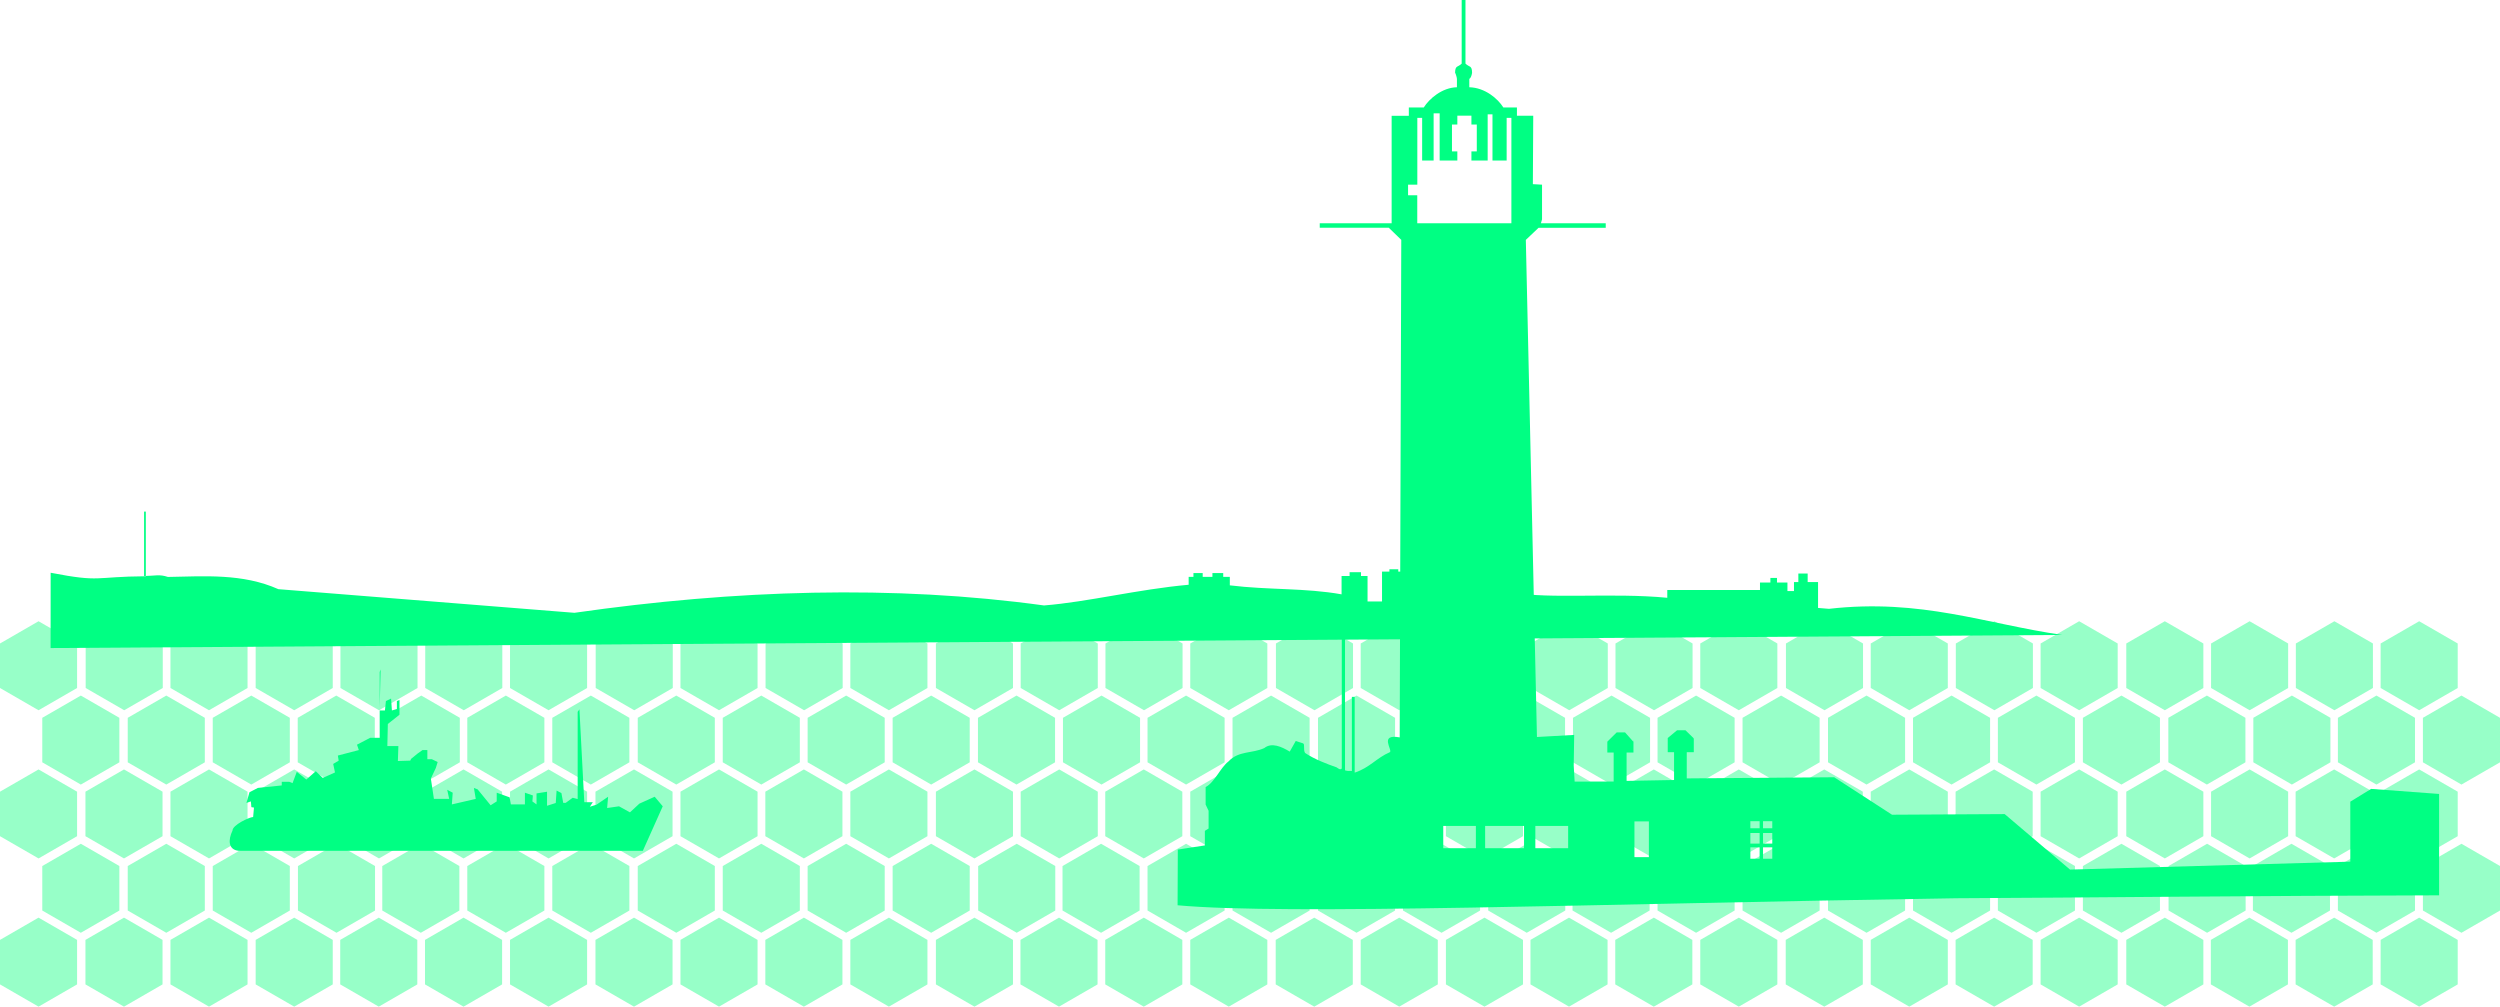
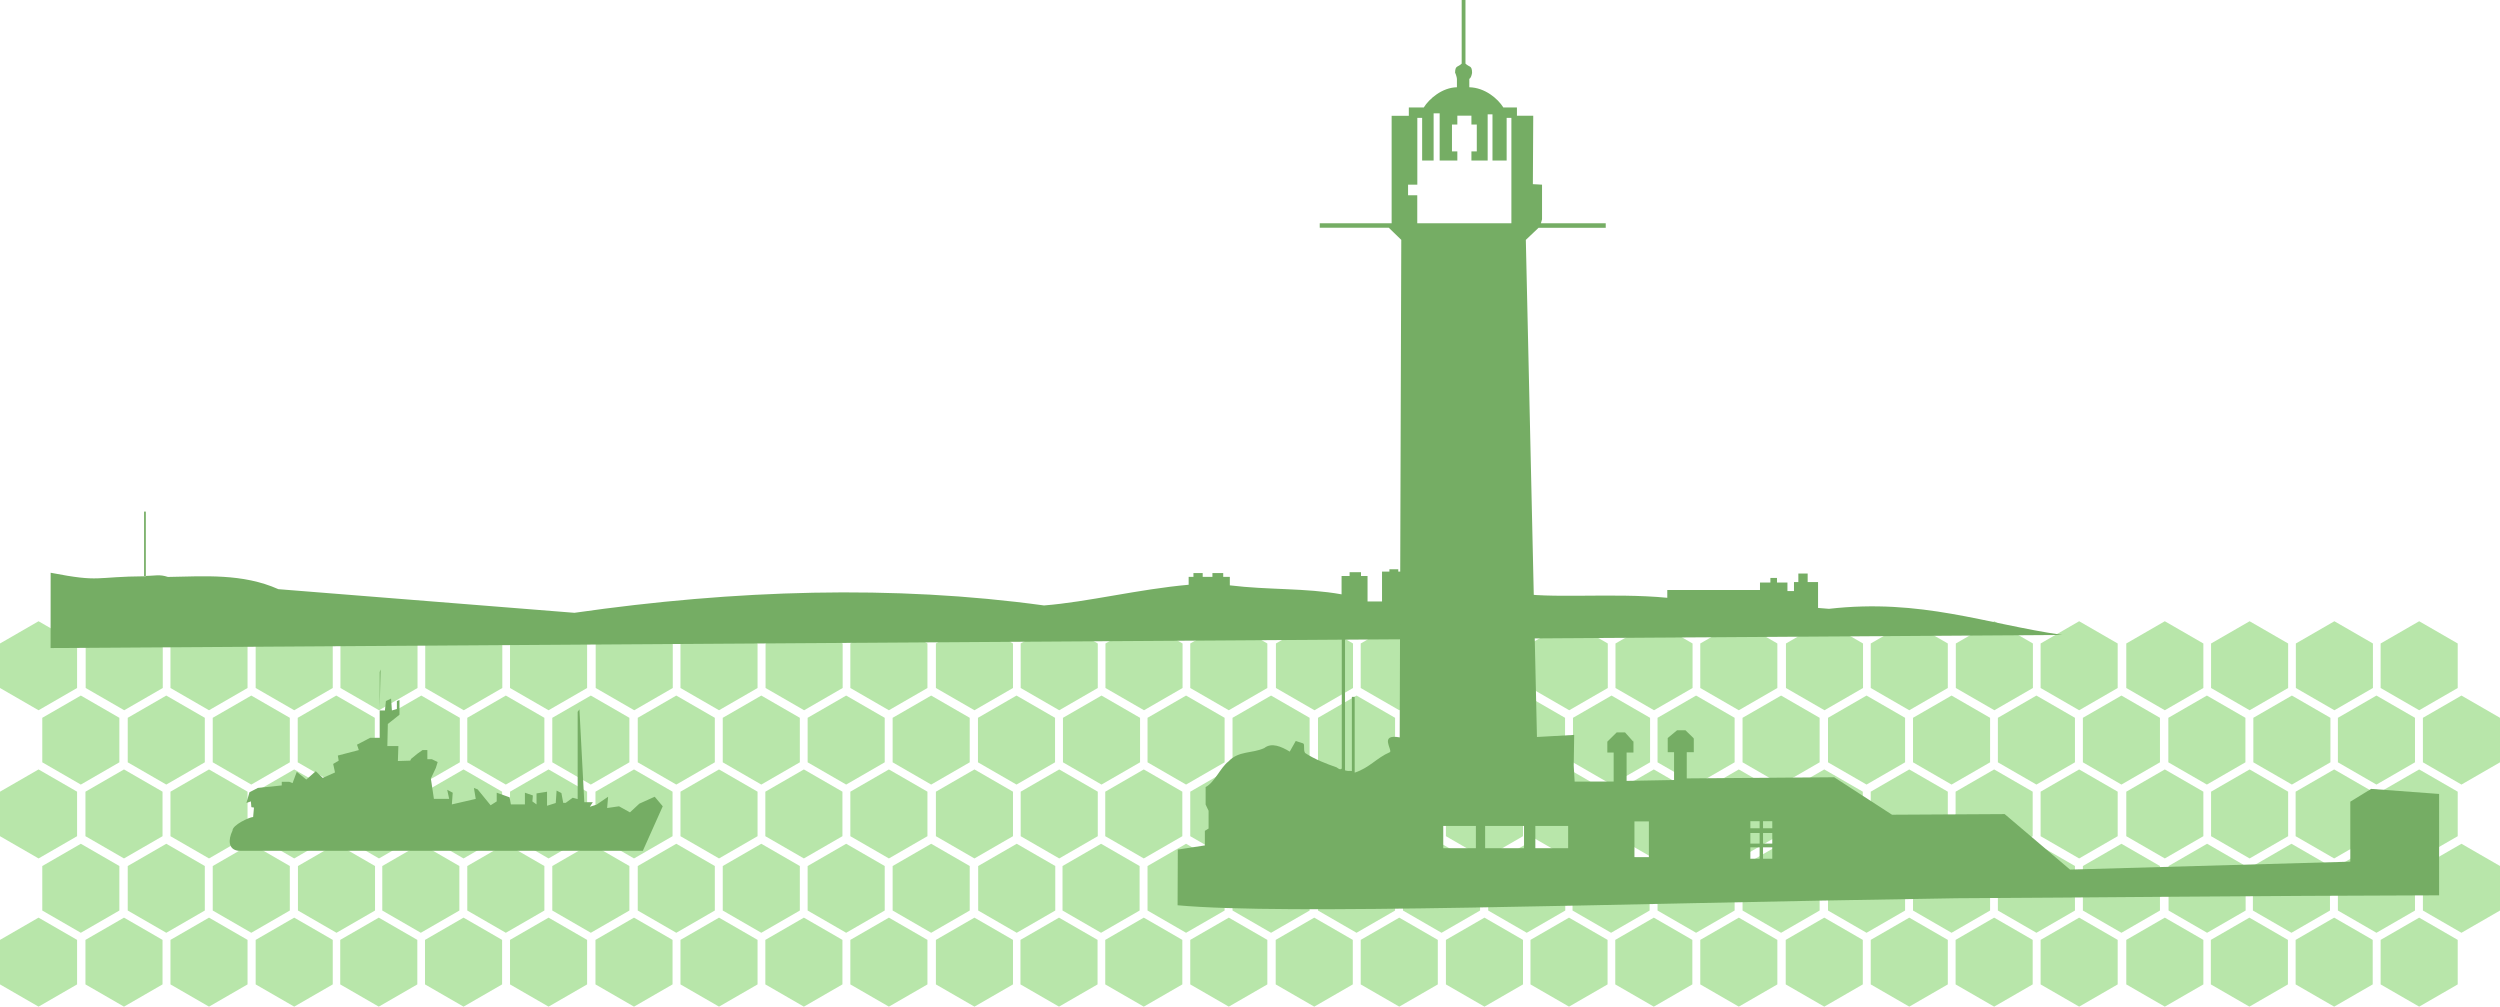
<svg xmlns="http://www.w3.org/2000/svg" viewBox="0 0 2009.86 809.29">
  <defs>
    <style>
      .cls-1 {
-         fill: #97ffc8;
+         fill: #b8e6aa;
      }

      .cls-2 {
-         fill: #00ff83;
+         fill: #75ad64;
        fill-rule: evenodd;
      }
    </style>
  </defs>
  <g id="Слой_2" data-name="Слой 2">
    <g id="Слой_1-2" data-name="Слой 1">
      <polygon class="cls-1" points="61.97 553.11 61.97 517.33 30.99 499.44 0 517.33 0 553.11 30.99 571 61.97 553.11" />
      <polygon class="cls-1" points="95.96 612.86 95.96 577.08 64.98 559.19 33.99 577.08 33.99 612.86 64.98 630.75 95.96 612.86" />
      <polygon class="cls-1" points="61.97 672.25 61.97 636.47 30.99 618.58 0 636.47 0 672.25 30.99 690.14 61.97 672.25" />
      <polygon class="cls-1" points="61.97 791.4 61.97 755.62 30.99 737.73 0 755.62 0 791.4 30.99 809.29 61.97 791.4" />
      <polygon class="cls-1" points="95.96 732.01 95.96 696.23 64.98 678.34 33.99 696.23 33.99 732.01 64.98 749.9 95.96 732.01" />
      <polygon class="cls-1" points="130.85 553.11 130.85 517.33 99.86 499.44 68.88 517.33 68.88 553.11 99.86 571 130.85 553.11" />
      <polygon class="cls-1" points="199.01 553.11 199.01 517.33 168.03 499.44 137.04 517.33 137.04 553.11 168.03 571 199.01 553.11" />
      <polygon class="cls-1" points="233 612.86 233 577.08 202.02 559.19 171.03 577.08 171.03 612.86 202.02 630.75 233 612.86" />
      <polygon class="cls-1" points="164.66 612.86 164.66 577.08 133.68 559.19 102.69 577.08 102.69 612.86 133.68 630.75 164.66 612.86" />
      <polygon class="cls-1" points="130.67 672.25 130.67 636.47 99.68 618.58 68.7 636.47 68.7 672.25 99.68 690.14 130.67 672.25" />
      <polygon class="cls-1" points="199.01 672.25 199.01 636.47 168.03 618.58 137.04 636.47 137.04 672.25 168.03 690.14 199.01 672.25" />
      <polygon class="cls-1" points="199.01 791.4 199.01 755.62 168.03 737.73 137.04 755.62 137.04 791.4 168.03 809.29 199.01 791.4" />
      <polygon class="cls-1" points="164.66 732.01 164.66 696.23 133.68 678.34 102.69 696.23 102.69 732.01 133.68 749.9 164.66 732.01" />
      <polygon class="cls-1" points="233 732.01 233 696.23 202.02 678.34 171.03 696.23 171.03 732.01 202.02 749.9 233 732.01" />
      <polygon class="cls-1" points="130.67 791.4 130.67 755.62 99.68 737.73 68.7 755.62 68.7 791.4 99.68 809.29 130.67 791.4" />
      <polygon class="cls-1" points="335.67 553.11 335.67 517.33 304.69 499.44 273.7 517.33 273.7 553.11 304.69 571 335.67 553.11" />
      <polygon class="cls-1" points="267.51 553.11 267.51 517.33 236.53 499.44 205.54 517.33 205.54 553.11 236.53 571 267.51 553.11" />
      <polygon class="cls-1" points="403.83 553.11 403.83 517.33 372.85 499.44 341.86 517.33 341.86 553.11 372.85 571 403.83 553.11" />
      <polygon class="cls-1" points="369.67 612.86 369.67 577.08 338.68 559.19 307.69 577.08 307.69 612.86 338.68 630.75 369.67 612.86" />
      <polygon class="cls-1" points="301.32 612.86 301.32 577.08 270.34 559.19 239.35 577.08 239.35 612.86 270.34 630.75 301.32 612.86" />
      <polygon class="cls-1" points="472 553.11 472 517.33 441.01 499.44 410.02 517.33 410.02 553.11 441.01 571 472 553.11" />
      <polygon class="cls-1" points="505.99 612.86 505.99 577.08 475 559.19 444.01 577.08 444.01 612.86 475 630.75 505.99 612.86" />
      <polygon class="cls-1" points="437.65 612.86 437.65 577.08 406.66 559.19 375.67 577.08 375.67 612.86 406.66 630.75 437.65 612.86" />
      <polygon class="cls-1" points="335.67 672.25 335.67 636.47 304.69 618.58 273.7 636.47 273.7 672.25 304.69 690.14 335.67 672.25" />
      <polygon class="cls-1" points="403.66 672.25 403.66 636.47 372.67 618.58 341.68 636.47 341.68 672.25 372.67 690.14 403.66 672.25" />
      <polygon class="cls-1" points="472 672.25 472 636.47 441.01 618.58 410.02 636.47 410.02 672.25 441.01 690.14 472 672.25" />
      <polygon class="cls-1" points="472 791.4 472 755.62 441.01 737.73 410.02 755.62 410.02 791.4 441.01 809.29 472 791.4" />
      <polygon class="cls-1" points="437.65 732.01 437.65 696.23 406.66 678.34 375.67 696.23 375.67 732.01 406.66 749.9 437.65 732.01" />
      <polygon class="cls-1" points="505.99 732.01 505.99 696.23 475 678.34 444.01 696.23 444.01 732.01 475 749.9 505.99 732.01" />
      <polygon class="cls-1" points="369.31 732.01 369.31 696.23 338.32 678.34 307.33 696.23 307.33 732.01 338.32 749.9 369.31 732.01" />
      <polygon class="cls-1" points="403.66 791.4 403.66 755.62 372.67 737.73 341.68 755.62 341.68 791.4 372.67 809.29 403.66 791.4" />
      <polygon class="cls-1" points="267.51 672.25 267.51 636.47 236.53 618.58 205.54 636.47 205.54 672.25 236.53 690.14 267.51 672.25" />
      <polygon class="cls-1" points="301.5 732.01 301.5 696.23 270.52 678.34 239.53 696.23 239.53 732.01 270.52 749.9 301.5 732.01" />
      <polygon class="cls-1" points="267.51 791.4 267.51 755.62 236.53 737.73 205.54 755.62 205.54 791.4 236.53 809.29 267.51 791.4" />
      <polygon class="cls-1" points="335.5 791.4 335.5 755.62 304.51 737.73 273.52 755.62 273.52 791.4 304.51 809.29 335.5 791.4" />
      <polygon class="cls-1" points="540.87 553.11 540.87 517.33 509.89 499.44 478.9 517.33 478.9 553.11 509.89 571 540.87 553.11" />
      <polygon class="cls-1" points="609.03 553.11 609.03 517.33 578.05 499.44 547.06 517.33 547.06 553.11 578.05 571 609.03 553.11" />
      <polygon class="cls-1" points="643.02 612.86 643.02 577.08 612.04 559.19 581.05 577.08 581.05 612.86 612.04 630.75 643.02 612.86" />
      <polygon class="cls-1" points="574.68 612.86 574.68 577.08 543.7 559.19 512.71 577.08 512.71 612.86 543.7 630.75 574.68 612.86" />
      <polygon class="cls-1" points="540.69 672.25 540.69 636.47 509.71 618.58 478.72 636.47 478.72 672.25 509.71 690.14 540.69 672.25" />
      <polygon class="cls-1" points="609.03 672.25 609.03 636.47 578.05 618.58 547.06 636.47 547.06 672.25 578.05 690.14 609.03 672.25" />
      <polygon class="cls-1" points="609.03 791.4 609.03 755.62 578.05 737.73 547.06 755.62 547.06 791.4 578.05 809.29 609.03 791.4" />
      <polygon class="cls-1" points="574.68 732.01 574.68 696.23 543.7 678.34 512.71 696.23 512.71 732.01 543.7 749.9 574.68 732.01" />
      <polygon class="cls-1" points="643.02 732.01 643.02 696.23 612.04 678.34 581.05 696.23 581.05 732.01 612.04 749.9 643.02 732.01" />
      <polygon class="cls-1" points="540.69 791.4 540.69 755.62 509.71 737.73 478.72 755.62 478.72 791.4 509.71 809.29 540.69 791.4" />
      <polygon class="cls-1" points="677.45 553.11 677.45 517.33 646.46 499.44 615.47 517.33 615.47 553.11 646.46 571 677.45 553.11" />
      <polygon class="cls-1" points="745.61 553.11 745.61 517.33 714.62 499.44 683.63 517.33 683.63 553.11 714.62 571 745.61 553.11" />
      <polygon class="cls-1" points="779.6 612.86 779.6 577.08 748.61 559.19 717.63 577.08 717.63 612.86 748.61 630.75 779.6 612.86" />
      <polygon class="cls-1" points="711.26 612.86 711.26 577.08 680.27 559.19 649.29 577.08 649.29 612.86 680.27 630.75 711.26 612.86" />
      <polygon class="cls-1" points="677.27 672.25 677.27 636.47 646.28 618.58 615.29 636.47 615.29 672.25 646.28 690.14 677.27 672.25" />
      <polygon class="cls-1" points="745.61 672.25 745.61 636.47 714.62 618.58 683.63 636.47 683.63 672.25 714.62 690.14 745.61 672.25" />
      <polygon class="cls-1" points="745.61 791.4 745.61 755.62 714.62 737.73 683.63 755.62 683.63 791.4 714.62 809.29 745.61 791.4" />
      <polygon class="cls-1" points="711.26 732.01 711.26 696.23 680.27 678.34 649.29 696.23 649.29 732.01 680.27 749.9 711.26 732.01" />
      <polygon class="cls-1" points="779.6 732.01 779.6 696.23 748.61 678.34 717.63 696.23 717.63 732.01 748.61 749.9 779.6 732.01" />
      <polygon class="cls-1" points="677.27 791.4 677.27 755.62 646.28 737.73 615.29 755.62 615.29 791.4 646.28 809.29 677.27 791.4" />
      <polygon class="cls-1" points="882.55 553.11 882.55 517.33 851.56 499.44 820.57 517.33 820.57 553.11 851.56 571 882.55 553.11" />
      <polygon class="cls-1" points="814.38 553.11 814.38 517.33 783.4 499.44 752.41 517.33 752.41 553.11 783.4 571 814.38 553.11" />
      <polygon class="cls-1" points="950.71 553.11 950.71 517.33 919.72 499.44 888.73 517.33 888.73 553.11 919.72 571 950.71 553.11" />
      <polygon class="cls-1" points="916.54 612.86 916.54 577.08 885.55 559.19 854.56 577.08 854.56 612.86 885.55 630.75 916.54 612.86" />
      <polygon class="cls-1" points="848.2 612.86 848.2 577.08 817.21 559.19 786.22 577.08 786.22 612.86 817.21 630.75 848.2 612.86" />
      <polygon class="cls-1" points="1018.87 553.11 1018.87 517.33 987.88 499.44 956.9 517.33 956.9 553.11 987.88 571 1018.87 553.11" />
      <polygon class="cls-1" points="1052.86 612.86 1052.86 577.08 1021.87 559.19 990.89 577.08 990.89 612.86 1021.87 630.75 1052.86 612.86" />
      <polygon class="cls-1" points="984.52 612.86 984.52 577.08 953.53 559.19 922.55 577.08 922.55 612.86 953.53 630.75 984.52 612.86" />
      <polygon class="cls-1" points="882.55 672.25 882.55 636.47 851.56 618.58 820.57 636.47 820.57 672.25 851.56 690.14 882.55 672.25" />
      <polygon class="cls-1" points="950.53 672.25 950.53 636.47 919.54 618.58 888.56 636.47 888.56 672.25 919.54 690.14 950.53 672.25" />
      <polygon class="cls-1" points="1018.87 672.25 1018.87 636.47 987.88 618.58 956.9 636.47 956.9 672.25 987.88 690.14 1018.87 672.25" />
      <polygon class="cls-1" points="1018.87 791.4 1018.87 755.62 987.88 737.73 956.9 755.62 956.9 791.4 987.88 809.29 1018.87 791.4" />
      <polygon class="cls-1" points="984.52 732.01 984.52 696.23 953.53 678.34 922.55 696.23 922.55 732.01 953.53 749.9 984.52 732.01" />
      <polygon class="cls-1" points="1052.86 732.01 1052.86 696.23 1021.87 678.34 990.89 696.23 990.89 732.01 1021.87 749.9 1052.86 732.01" />
      <polygon class="cls-1" points="916.18 732.01 916.18 696.23 885.19 678.34 854.21 696.23 854.21 732.01 885.19 749.9 916.18 732.01" />
      <polygon class="cls-1" points="950.53 791.4 950.53 755.62 919.54 737.73 888.56 755.62 888.56 791.4 919.54 809.29 950.53 791.4" />
      <polygon class="cls-1" points="814.38 672.25 814.38 636.47 783.4 618.58 752.41 636.47 752.41 672.25 783.4 690.14 814.38 672.25" />
      <polygon class="cls-1" points="848.38 732.01 848.38 696.23 817.39 678.34 786.4 696.23 786.4 732.01 817.39 749.9 848.38 732.01" />
      <polygon class="cls-1" points="814.38 791.4 814.38 755.62 783.4 737.73 752.41 755.62 752.41 791.4 783.4 809.29 814.38 791.4" />
      <polygon class="cls-1" points="882.37 791.4 882.37 755.62 851.38 737.73 820.39 755.62 820.39 791.4 851.38 809.29 882.37 791.4" />
      <polygon class="cls-1" points="1087.75 553.11 1087.75 517.33 1056.76 499.44 1025.77 517.33 1025.77 553.11 1056.76 571 1087.75 553.11" />
      <polygon class="cls-1" points="1155.91 553.11 1155.91 517.33 1124.92 499.44 1093.93 517.33 1093.93 553.11 1124.92 571 1155.91 553.11" />
      <polygon class="cls-1" points="1189.9 612.86 1189.9 577.08 1158.91 559.19 1127.92 577.08 1127.92 612.86 1158.91 630.75 1189.9 612.86" />
      <polygon class="cls-1" points="1121.56 612.86 1121.56 577.08 1090.57 559.19 1059.59 577.08 1059.59 612.86 1090.57 630.75 1121.56 612.86" />
      <polygon class="cls-1" points="1087.57 672.25 1087.57 636.47 1056.58 618.58 1025.59 636.47 1025.59 672.25 1056.58 690.14 1087.57 672.25" />
      <polygon class="cls-1" points="1155.91 672.25 1155.91 636.47 1124.92 618.58 1093.93 636.47 1093.93 672.25 1124.92 690.14 1155.91 672.25" />
      <polygon class="cls-1" points="1155.91 791.4 1155.91 755.62 1124.92 737.73 1093.93 755.62 1093.93 791.4 1124.92 809.29 1155.91 791.4" />
      <polygon class="cls-1" points="1121.56 732.01 1121.56 696.23 1090.57 678.34 1059.59 696.23 1059.59 732.01 1090.57 749.9 1121.56 732.01" />
      <polygon class="cls-1" points="1189.9 732.01 1189.9 696.23 1158.91 678.34 1127.92 696.23 1127.92 732.01 1158.91 749.9 1189.9 732.01" />
      <polygon class="cls-1" points="1087.57 791.4 1087.57 755.62 1056.58 737.73 1025.59 755.62 1025.59 791.4 1056.58 809.29 1087.57 791.4" />
      <polygon class="cls-1" points="1292.57 553.11 1292.57 517.33 1261.58 499.44 1230.6 517.33 1230.6 553.11 1261.58 571 1292.57 553.11" />
      <polygon class="cls-1" points="1224.41 553.11 1224.41 517.33 1193.42 499.44 1162.43 517.33 1162.43 553.11 1193.42 571 1224.41 553.11" />
      <polygon class="cls-1" points="1360.73 553.11 1360.73 517.33 1329.74 499.44 1298.76 517.33 1298.76 553.11 1329.74 571 1360.73 553.11" />
      <polygon class="cls-1" points="1326.56 612.86 1326.56 577.08 1295.57 559.19 1264.59 577.08 1264.59 612.86 1295.57 630.75 1326.56 612.86" />
      <polygon class="cls-1" points="1258.22 612.86 1258.22 577.08 1227.23 559.19 1196.25 577.08 1196.25 612.86 1227.23 630.75 1258.22 612.86" />
      <polygon class="cls-1" points="1428.89 553.11 1428.89 517.33 1397.9 499.44 1366.92 517.33 1366.92 553.11 1397.9 571 1428.89 553.11" />
      <polygon class="cls-1" points="1462.88 612.86 1462.88 577.08 1431.9 559.19 1400.91 577.08 1400.91 612.86 1431.9 630.75 1462.88 612.86" />
      <polygon class="cls-1" points="1394.54 612.86 1394.54 577.08 1363.56 559.19 1332.57 577.08 1332.57 612.86 1363.56 630.75 1394.54 612.86" />
      <polygon class="cls-1" points="1292.57 672.25 1292.57 636.47 1261.58 618.58 1230.6 636.47 1230.6 672.25 1261.58 690.14 1292.57 672.25" />
      <polygon class="cls-1" points="1360.55 672.25 1360.55 636.47 1329.57 618.58 1298.58 636.47 1298.58 672.25 1329.57 690.14 1360.55 672.25" />
      <polygon class="cls-1" points="1428.89 672.25 1428.89 636.47 1397.9 618.58 1366.92 636.47 1366.92 672.25 1397.9 690.14 1428.89 672.25" />
      <polygon class="cls-1" points="1428.89 791.4 1428.89 755.62 1397.9 737.73 1366.92 755.62 1366.92 791.4 1397.9 809.29 1428.89 791.4" />
      <polygon class="cls-1" points="1394.54 732.01 1394.54 696.23 1363.56 678.34 1332.57 696.23 1332.57 732.01 1363.56 749.9 1394.54 732.01" />
      <polygon class="cls-1" points="1462.88 732.01 1462.88 696.23 1431.9 678.34 1400.91 696.23 1400.91 732.01 1431.9 749.9 1462.88 732.01" />
      <polygon class="cls-1" points="1326.2 732.01 1326.2 696.23 1295.22 678.34 1264.23 696.23 1264.23 732.01 1295.22 749.9 1326.2 732.01" />
      <polygon class="cls-1" points="1360.55 791.4 1360.55 755.62 1329.57 737.73 1298.58 755.62 1298.58 791.4 1329.57 809.29 1360.55 791.4" />
      <polygon class="cls-1" points="1224.41 672.25 1224.41 636.47 1193.42 618.58 1162.43 636.47 1162.43 672.25 1193.42 690.14 1224.41 672.25" />
      <polygon class="cls-1" points="1258.4 732.01 1258.4 696.23 1227.41 678.34 1196.43 696.23 1196.43 732.01 1227.41 749.9 1258.4 732.01" />
      <polygon class="cls-1" points="1224.41 791.4 1224.41 755.62 1193.42 737.73 1162.43 755.62 1162.43 791.4 1193.42 809.29 1224.41 791.4" />
      <polygon class="cls-1" points="1292.39 791.4 1292.39 755.62 1261.4 737.73 1230.42 755.62 1230.42 791.4 1261.4 809.29 1292.39 791.4" />
      <polygon class="cls-1" points="1497.77 553.11 1497.77 517.33 1466.78 499.44 1435.8 517.33 1435.8 553.11 1466.78 571 1497.77 553.11" />
      <polygon class="cls-1" points="1565.93 553.11 1565.93 517.33 1534.94 499.44 1503.96 517.33 1503.96 553.11 1534.94 571 1565.93 553.11" />
      <polygon class="cls-1" points="1599.92 612.86 1599.92 577.08 1568.93 559.19 1537.95 577.08 1537.95 612.86 1568.93 630.75 1599.92 612.86" />
      <polygon class="cls-1" points="1531.58 612.86 1531.58 577.08 1500.59 559.19 1469.61 577.08 1469.61 612.86 1500.59 630.75 1531.58 612.86" />
      <polygon class="cls-1" points="1497.59 672.25 1497.59 636.47 1466.6 618.58 1435.62 636.47 1435.62 672.25 1466.6 690.14 1497.59 672.25" />
      <polygon class="cls-1" points="1565.93 672.25 1565.93 636.47 1534.94 618.58 1503.96 636.47 1503.96 672.25 1534.94 690.14 1565.93 672.25" />
      <polygon class="cls-1" points="1565.93 791.4 1565.93 755.62 1534.94 737.73 1503.96 755.62 1503.96 791.4 1534.94 809.29 1565.93 791.4" />
      <polygon class="cls-1" points="1531.58 732.01 1531.58 696.23 1500.59 678.34 1469.61 696.23 1469.61 732.01 1500.59 749.9 1531.58 732.01" />
      <polygon class="cls-1" points="1599.92 732.01 1599.92 696.23 1568.93 678.34 1537.95 696.23 1537.95 732.01 1568.93 749.9 1599.92 732.01" />
      <polygon class="cls-1" points="1497.59 791.4 1497.59 755.62 1466.6 737.73 1435.62 755.62 1435.62 791.4 1466.6 809.29 1497.59 791.4" />
      <polygon class="cls-1" points="1634.34 553.11 1634.34 517.33 1603.36 499.44 1572.37 517.33 1572.37 553.11 1603.36 571 1634.34 553.11" />
      <polygon class="cls-1" points="1702.5 553.11 1702.5 517.33 1671.52 499.44 1640.53 517.33 1640.53 553.11 1671.52 571 1702.5 553.11" />
      <polygon class="cls-1" points="1736.49 612.86 1736.49 577.08 1705.51 559.19 1674.52 577.08 1674.52 612.86 1705.51 630.75 1736.49 612.86" />
      <polygon class="cls-1" points="1668.15 612.86 1668.15 577.08 1637.17 559.19 1606.18 577.08 1606.18 612.86 1637.17 630.75 1668.15 612.86" />
      <polygon class="cls-1" points="1634.16 672.25 1634.16 636.47 1603.18 618.58 1572.19 636.47 1572.19 672.25 1603.18 690.14 1634.16 672.25" />
      <polygon class="cls-1" points="1702.5 672.25 1702.5 636.47 1671.52 618.58 1640.53 636.47 1640.53 672.25 1671.52 690.14 1702.5 672.25" />
      <polygon class="cls-1" points="1702.5 791.4 1702.5 755.62 1671.52 737.73 1640.53 755.62 1640.53 791.4 1671.52 809.29 1702.5 791.4" />
      <polygon class="cls-1" points="1668.15 732.01 1668.15 696.23 1637.17 678.34 1606.18 696.23 1606.18 732.01 1637.17 749.9 1668.15 732.01" />
      <polygon class="cls-1" points="1736.49 732.01 1736.49 696.23 1705.51 678.34 1674.52 696.23 1674.52 732.01 1705.51 749.9 1736.49 732.01" />
      <polygon class="cls-1" points="1634.16 791.4 1634.16 755.62 1603.18 737.73 1572.19 755.62 1572.19 791.4 1603.18 809.29 1634.16 791.4" />
      <polygon class="cls-1" points="1839.54 553.11 1839.54 517.33 1808.56 499.44 1777.57 517.33 1777.57 553.11 1808.56 571 1839.54 553.11" />
      <polygon class="cls-1" points="1771.38 553.11 1771.38 517.33 1740.39 499.44 1709.41 517.33 1709.41 553.11 1740.39 571 1771.38 553.11" />
      <polygon class="cls-1" points="1907.7 553.11 1907.7 517.33 1876.72 499.44 1845.73 517.33 1845.73 553.11 1876.72 571 1907.7 553.11" />
      <polygon class="cls-1" points="1873.53 612.86 1873.53 577.08 1842.55 559.19 1811.56 577.08 1811.56 612.86 1842.55 630.75 1873.53 612.86" />
      <polygon class="cls-1" points="1805.19 612.86 1805.19 577.08 1774.21 559.19 1743.22 577.08 1743.22 612.86 1774.21 630.75 1805.19 612.86" />
      <polygon class="cls-1" points="1975.86 553.11 1975.86 517.33 1944.88 499.44 1913.89 517.33 1913.89 553.11 1944.88 571 1975.86 553.11" />
      <polygon class="cls-1" points="2009.86 612.86 2009.86 577.08 1978.87 559.19 1947.88 577.08 1947.88 612.86 1978.87 630.75 2009.86 612.86" />
      <polygon class="cls-1" points="1941.52 612.86 1941.52 577.08 1910.53 559.19 1879.54 577.08 1879.54 612.86 1910.53 630.75 1941.52 612.86" />
      <polygon class="cls-1" points="1839.54 672.25 1839.54 636.47 1808.56 618.58 1777.57 636.47 1777.57 672.25 1808.56 690.14 1839.54 672.25" />
      <polygon class="cls-1" points="1907.52 672.25 1907.52 636.47 1876.54 618.58 1845.55 636.47 1845.55 672.25 1876.54 690.14 1907.52 672.25" />
      <polygon class="cls-1" points="1975.86 672.25 1975.86 636.47 1944.88 618.58 1913.89 636.47 1913.89 672.25 1944.88 690.14 1975.86 672.25" />
      <polygon class="cls-1" points="1975.86 791.4 1975.86 755.62 1944.88 737.73 1913.89 755.62 1913.89 791.4 1944.88 809.29 1975.86 791.4" />
      <polygon class="cls-1" points="1941.52 732.01 1941.52 696.23 1910.53 678.34 1879.54 696.23 1879.54 732.01 1910.53 749.9 1941.52 732.01" />
      <polygon class="cls-1" points="2009.86 732.01 2009.86 696.23 1978.87 678.34 1947.88 696.23 1947.88 732.01 1978.87 749.9 2009.86 732.01" />
      <polygon class="cls-1" points="1873.17 732.01 1873.17 696.23 1842.19 678.34 1811.2 696.23 1811.2 732.01 1842.19 749.9 1873.17 732.01" />
      <polygon class="cls-1" points="1907.52 791.4 1907.52 755.62 1876.54 737.73 1845.55 755.62 1845.55 791.4 1876.54 809.29 1907.52 791.4" />
      <polygon class="cls-1" points="1771.38 672.25 1771.38 636.47 1740.39 618.58 1709.41 636.47 1709.41 672.25 1740.39 690.14 1771.38 672.25" />
      <polygon class="cls-1" points="1805.37 732.01 1805.37 696.23 1774.38 678.34 1743.4 696.23 1743.4 732.01 1774.38 749.9 1805.37 732.01" />
      <polygon class="cls-1" points="1771.38 791.4 1771.38 755.62 1740.39 737.73 1709.41 755.62 1709.41 791.4 1740.39 809.29 1771.38 791.4" />
      <polygon class="cls-1" points="1839.36 791.4 1839.36 755.62 1808.38 737.73 1777.39 755.62 1777.39 791.4 1808.38 809.29 1839.36 791.4" />
      <g>
        <path class="cls-2" d="M191.81,684h325l16-35.79-6.47-7.68L514,646.09l-7.55,7-8.8-4.87-9.55,1.38.79-9.06-9.32,6.36-5.33,1.67,2.37-3.67h-6.87l-3.91-74.62-1.42,2v70.12l-4-1.06-5.61,4.11h-2l-1.46-7.88-3.87-2-.68,10-7,2.22,0-1.68V636.5l-8.45,1.36v8.84L428,644.3l.4-4.8L422,637.28v9.42H410.71l-1-5.69-10.38-3.73v7l-4.9,3.11L384,634.63l-3-1.17,1.47,8.81-19.19,4.43.67-9.42-4.42-2.35,1.58,7.34H348.84l-2.45-16.37,4-8.52,1.47-4.75-4.66-2.27h-3.63V603h-3.87l-3.91,2.76-5.29,4.32-.68,1.43-9.94.31.39-12H311.4l.4-17.78,9.36-7.45V562.74l-2.09.84V570l-4,1.17-.67-9.56-4.15,2-.79,7.55H305.2l.8-32.92-.75,2v52.91h-7.66L287,598.68l1.47,4.34-16.86,4.4.67,4.11-4.42,2.62,1.46,6.86-9.87,4.39L253.88,620l-7.62,6.71-7.66-6.21-3.4,9.09-2.68-1.08h-6v2.93l-19.22,2-6.75,3.5-2.45,8.59,3.59-1.25.4,4.63,2.09.33-.67,7.59c-3.21.14-16.62,6.45-16.58,10.9C183.19,675.46,183.59,683.14,191.81,684Z" />
        <path class="cls-2" d="M40.67,521,1658,510.46c-61.68-8.9-113.42-29.43-187.6-21l-8.79-.71V467.94h-8.35v-6.86h-7.49v6.86h-3.51v7.23H1437V468.3h-8.4v-3.7h-5.3v3.7h-8.37v6.05h-74.53v6.24c-43.69-4.25-95.38,1.21-123.11-4.23-18.26-5.91-32.45-1.66-37.17,5.56l-48.5-1.38.4-21h-7.89v-1.86H1117v1.86h-5.93v24h-11.64V463.09h-5.27V460H1085v3.06h-6.45v14.76c-29.16-5.24-58.53-3.39-89.84-7.23v-6.84h-5.31v-3.06h-8.68v3.06H966.9v-3.06h-7.44v3.06h-3.85v6.36c-40.43,3.6-81.09,13.84-116.27,16.64-120.89-16.63-248.08-12.65-377.54,5.91l-238-19c-28.83-12.85-59.7-10.33-88.8-9.83-7-2.32-9.91-.89-19.17-.73V411.28h1.4v52c-42.36.28-35.41,5.12-76.51-2.82Z" />
        <path class="cls-2" d="M1906.2,634.26l-16.69,10.24v48.23l-225.33,6.37-52.54-44.62-90.56.51-46.5-30.12-118.52.92V604.73h5.65v-10.8l-.27-.59-6.44-6.27h-6.7l-7.54,6.27v11.39h5.09v22.36l-38.16.7V605h5.52V594.67l-.13,1.59-6.64-7.46h-6.7l-7.54,7.46V605h5.09v23.29l-31.36.08-.75-12.79.38-24.76-29.94,1.68-8.94-399.64,10.24-9.73h54V179.5H1238.8l.91-3.13V148.46l-7.37-.41.3-55h-13.11V86.42h-10.92c-4.31-7-14.75-16-27.37-16.27V63.44c2-1.24,2.23-5.78,2.23-4.6,0-6.63-2.27-4.6-5.31-7.71V0h-3.05V51.13c-3,3.11-5.31,1.08-5.31,7.71,0-1.18,1.49,3.36,1.49,4.6v6.71c-11.86.23-22.32,9.24-26.67,16.27h-12v6.66h-13.82V179.5H1061v3.59h55.49l10.06,9.73-1.27,400c-17.2-3.21-5.15,10.75-8,11.94-10.49,4.46-16.21,12.51-28.19,16.4V560.25h-2.26v59.59c-2.34-.3-2.69.35-5.51-.51V483.62h-2.61V617.84c-1.41,1.53-3.08-.3-4.19-.94-7.58-2.65-17.53-6.35-25.35-11.59-1.62-2.91.11-6.8-1.55-7.68l-5.91-1.94-4.83,8.57c-6.69-4.08-14.62-7.56-20.44-2.87-9.9,4.56-20.67,2-28.84,10.79-6.54,5-11,16.73-18.34,20.58v14.06l2.38,5v14.27l-3,1.86v11.72l-21.75,3.34-.18,44.78c87.93,8,332.22-1.13,626.14-5.65,102.07-.49,242-2,388.06-2.35v-81.5l-54.76-4.07ZM1132,157h0v-8.52h7.45V94.74h3.87v34.33h9.23V91.12h4.86v37.95h14.21v-7.33h-4.32v-21.6h4.32V93h11.32v7.13h4.32v21.6h-4.32v7.33H1196V91.91h3.87v37.16h11.39V94.74h3.81V179.5H1139.4V157Zm54.52,524.88h-26.22V664h26.22v17.89Zm38.72,0h-31.28V664h31.28v17.89Zm35.46,0h-26.37V664h26.37v17.89Zm64.94,7.23H1314V660.37h11.61v28.72Zm89,1.29h-7.45v-9.2h7.45v9.2Zm0-12.21h-7.45V669.7h7.45v8.47Zm0-12.33h-7.45v-5.67h7.45v5.67Zm10.17,24.54h-7.44v-9.2h7.44v9.2Zm0-12.21h-7.44V669.7h7.44v8.47Zm0-12.33h-7.44v-5.67h7.44Z" />
      </g>
    </g>
  </g>
</svg>
